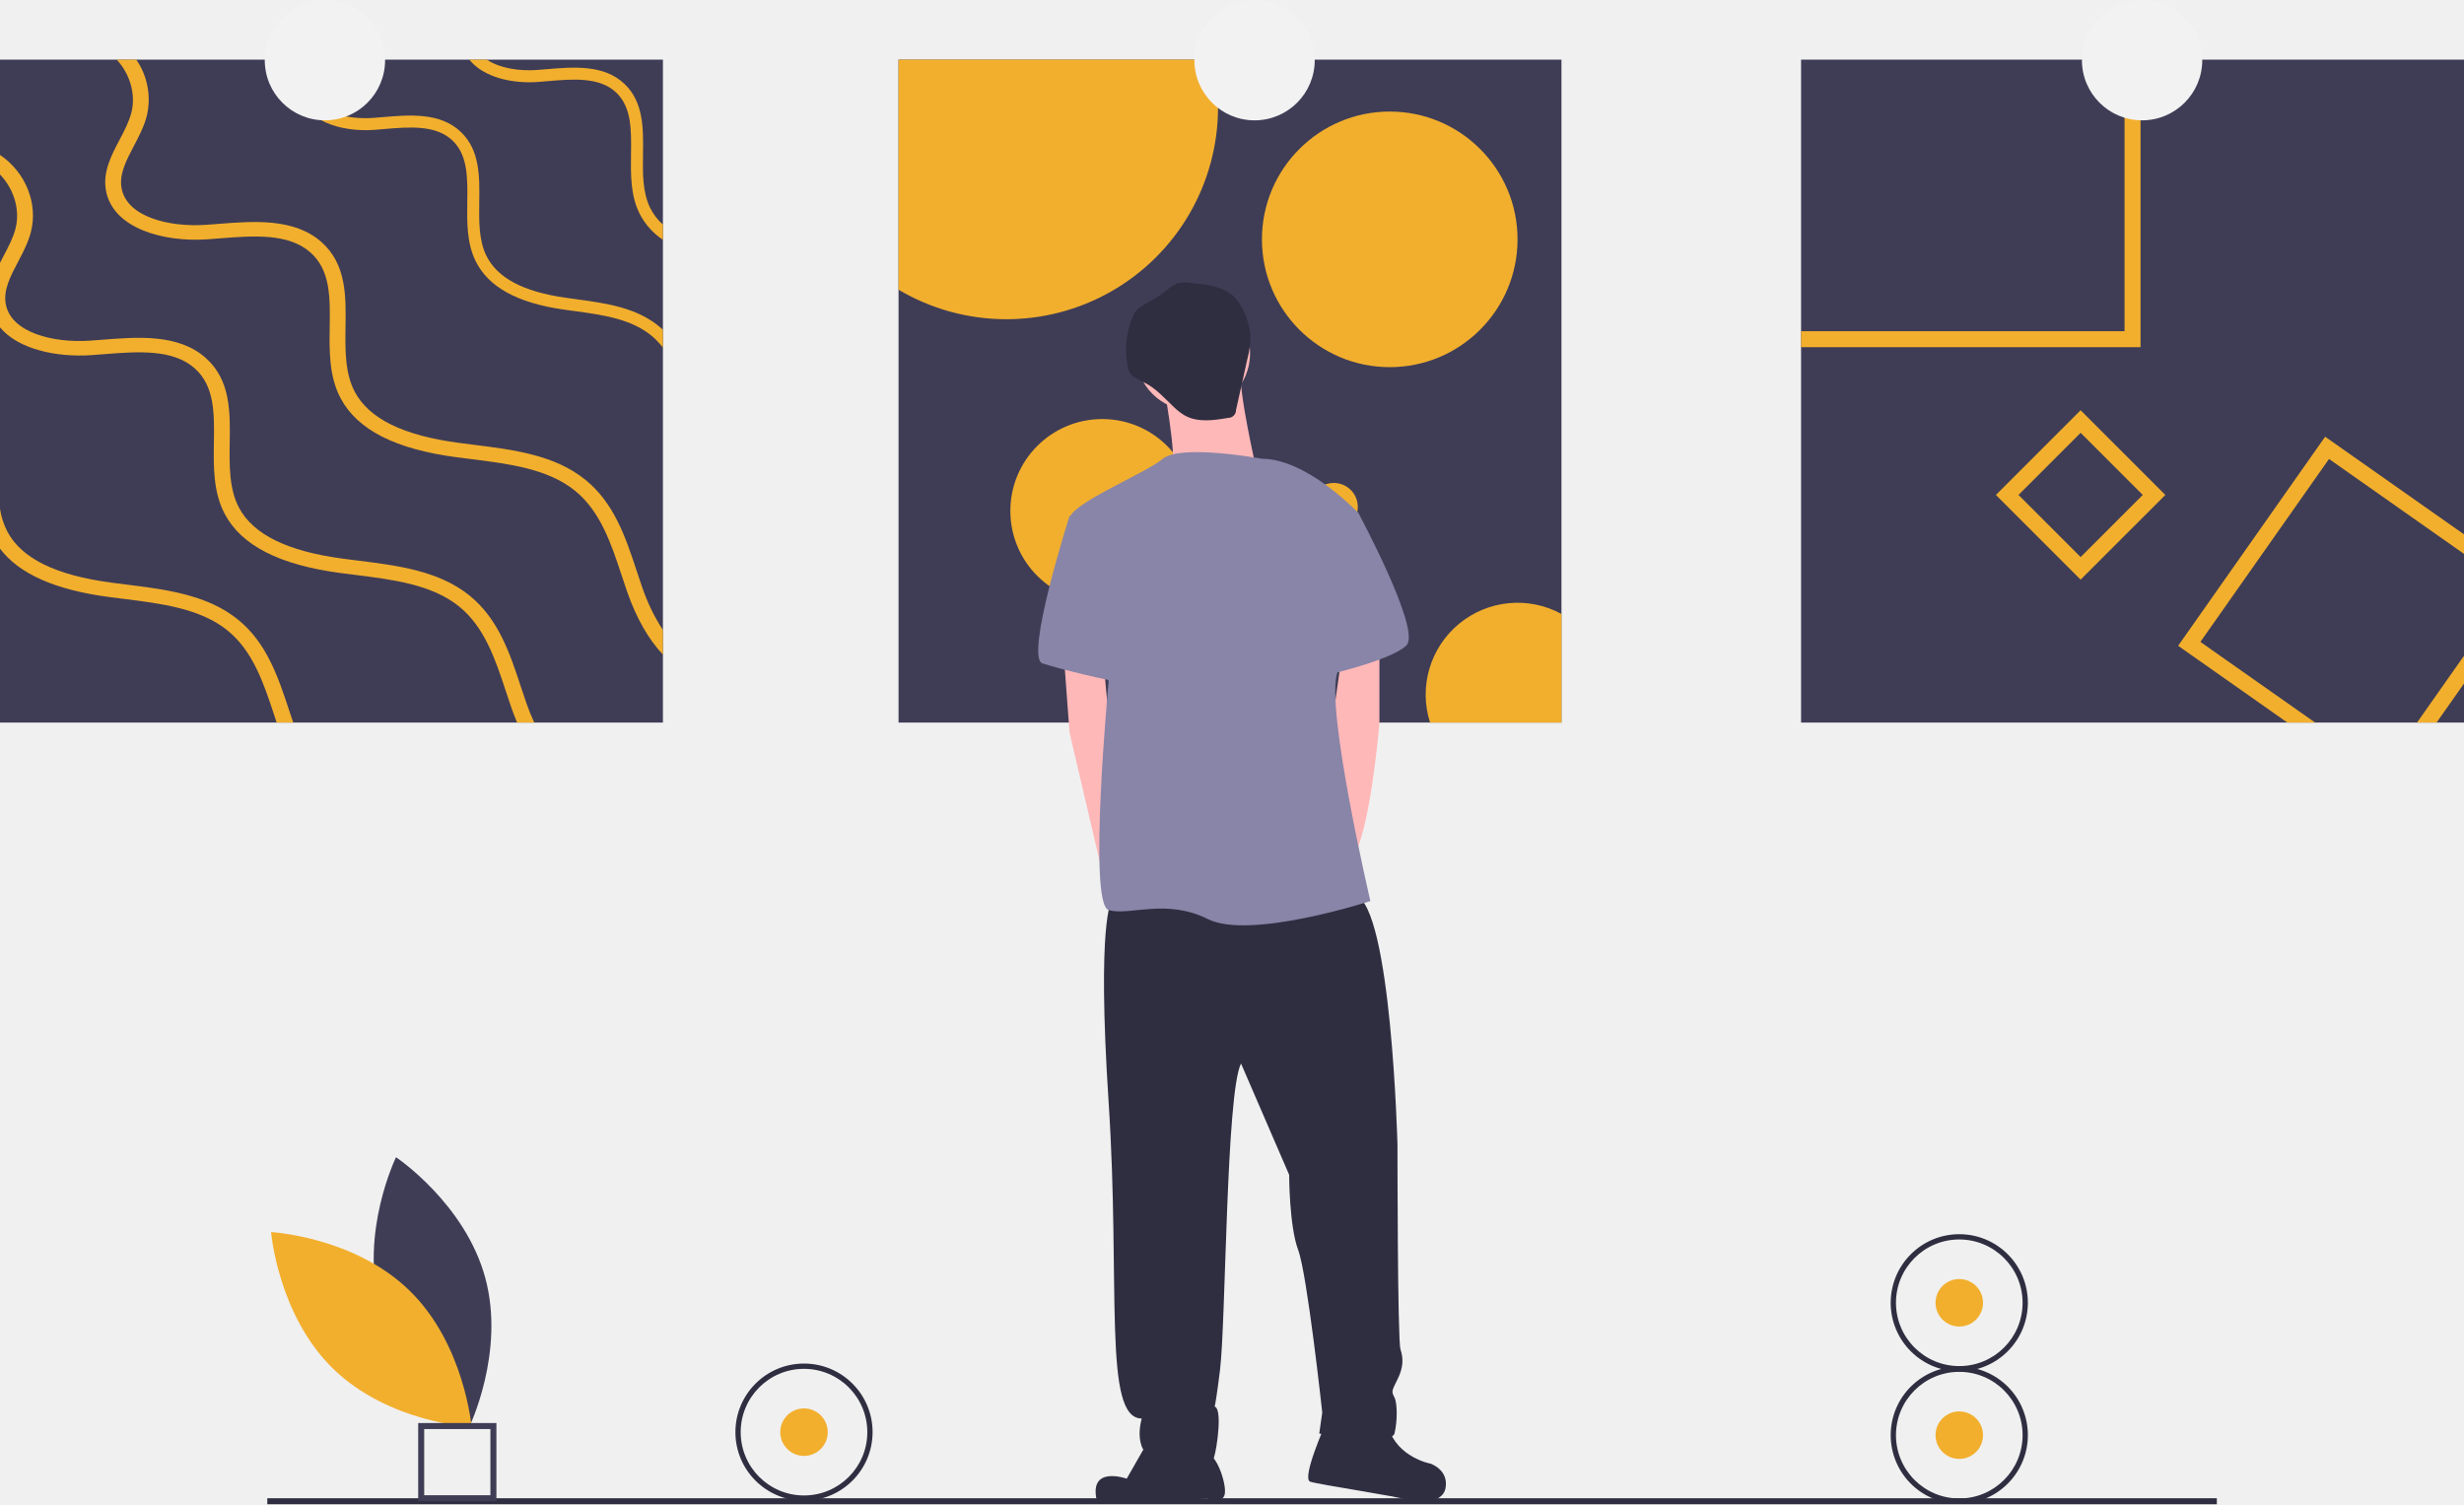
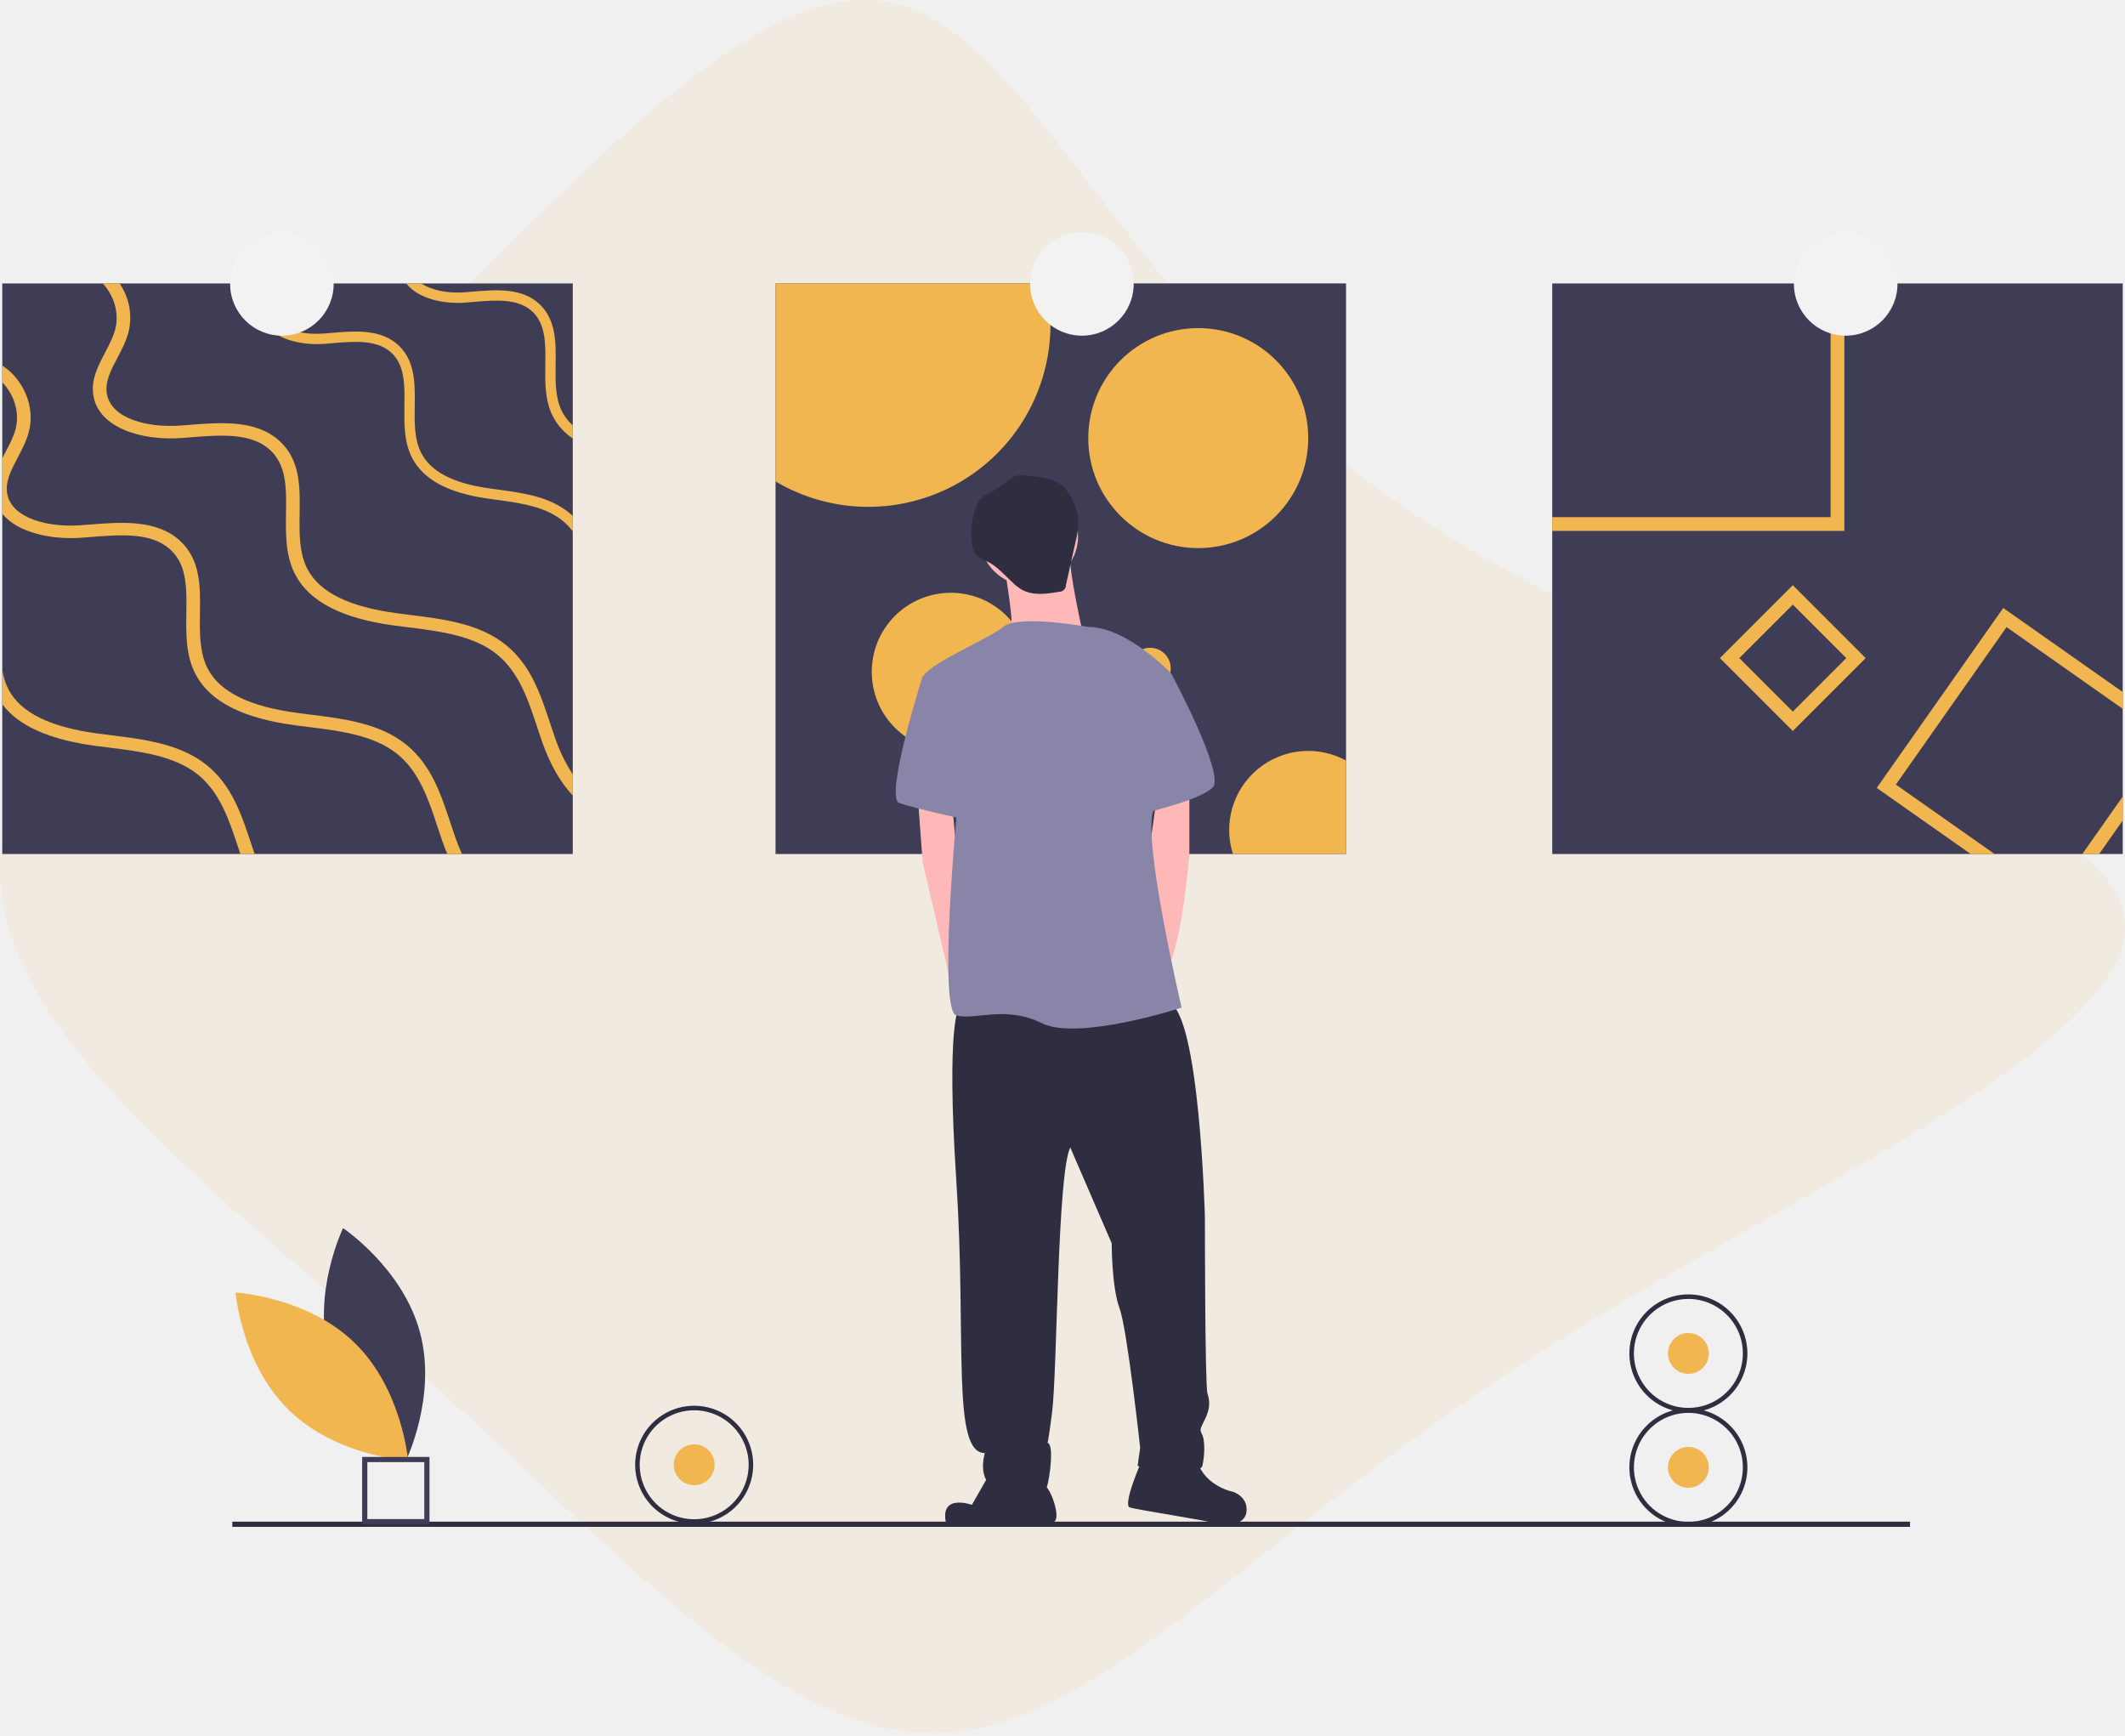
- <svg xmlns="http://www.w3.org/2000/svg" width="1046" height="638.584" viewBox="0 0 1046 638.584" role="img" artist="Katerina Limpitsouni" source="https://undraw.co/">
-   <path d="M238.231,685.353c8.565,31.662,37.903,51.271,37.903,51.271s15.451-31.725,6.886-63.387-37.903-51.271-37.903-51.271S229.666,653.692,238.231,685.353Z" transform="translate(-77 -130.7082)" fill="#3f3d56" />
-   <path d="M250.817,678.549c23.503,22.879,26.374,58.049,26.374,58.049s-35.235-1.924-58.738-24.803-26.374-58.049-26.374-58.049S227.314,655.67,250.817,678.549Z" transform="translate(-77 -130.7082)" fill="#F2AF2D" />
-   <rect x="113.474" y="636.029" width="827.604" height="2.554" fill="#2f2e41" />
-   <path d="M287.733,768.015H254.526V734.808H287.733Zm-30.652-2.554h28.098V737.363H257.081Z" transform="translate(-77 -130.7082)" fill="#3f3d56" />
-   <rect y="25.322" width="281.42" height="281.42" fill="#3f3d56" />
-   <path d="M358.42,226.046V232.505a29.205,29.205,0,0,1-10.036-11.376c-3.747-7.663-3.628-16.495-3.509-25.04.136-10.155.271-19.733-6.171-25.972-7.086-6.849-18.428-5.883-29.396-4.95-1.288.102-2.577.22-3.848.322-11.002.831-23.26-1.95-29.21-9.46H283.674c5.442,3.662,13.766,4.95,21.412,4.374,1.238-.085,2.509-.203,3.781-.305,11.545-.983,24.633-2.102,33.363,6.357,8.036,7.764,7.883,18.92,7.731,29.702-.119,7.951-.22,16.156,3.001,22.734A23.25,23.25,0,0,0,358.42,226.046Z" transform="translate(-77 -130.7082)" fill="#F2AF2D" />
-   <path d="M358.42,270.717v7.561a32.155,32.155,0,0,0-4.137-4.459c-8.748-7.714-21.31-9.409-33.448-11.07-1.577-.204-3.119-.424-4.662-.644-19.683-2.831-31.889-9.595-37.297-20.632-3.747-7.663-3.628-16.495-3.509-25.04.136-10.155.271-19.733-6.171-25.972-7.086-6.849-18.428-5.883-29.396-4.95-1.288.102-2.577.22-3.848.322-14.139,1.068-30.363-3.831-32.584-17.072-.763-4.543.373-8.714,2.051-12.732h5.561c-1.865,4.035-3.255,7.934-2.594,11.884,1.678,10.104,15.275,13.732,27.193,12.833,1.238-.085,2.509-.203,3.781-.305,11.545-.983,24.633-2.102,33.363,6.357,8.036,7.764,7.883,18.92,7.731,29.702-.119,7.951-.22,16.156,3.001,22.734,4.611,9.426,15.546,15.258,33.448,17.835,1.526.22,3.068.441,4.611.644,12.884,1.746,26.226,3.56,36.144,12.291Q358.038,270.336,358.42,270.717Z" transform="translate(-77 -130.7082)" fill="#F2AF2D" />
-   <path d="M358.42,398.17v10.443c-6.12-6.51-11.24-15.444-15.156-26.616-.831-2.373-1.628-4.798-2.424-7.222-4.391-13.274-8.934-26.989-19.75-35.754-11.562-9.358-28.125-11.426-44.146-13.427-2.051-.254-4.103-.509-6.137-.78-25.972-3.442-42.06-11.63-49.198-25.023-4.95-9.307-4.798-20.021-4.645-30.38.186-12.308.373-23.938-8.137-31.499-9.341-8.307-24.311-7.137-38.772-6.001-1.712.136-3.408.271-5.069.39-18.665,1.288-40.077-4.645-42.993-20.7-1.441-7.866,2.238-14.834,5.781-21.581,2.034-3.865,3.967-7.544,4.95-11.325,2.068-7.781-.492-16.546-6.171-22.666h8.307a29.869,29.869,0,0,1,4.391,24.124c-1.17,4.425-3.34,8.561-5.442,12.562-3.238,6.137-6.273,11.935-5.205,17.868,2.238,12.24,20.157,16.648,35.873,15.563,1.644-.119,3.323-.254,5.001-.373,15.224-1.204,32.482-2.543,44.01,7.714,10.596,9.409,10.392,22.937,10.189,36.008-.136,9.646-.288,19.598,3.95,27.583,6.086,11.409,20.53,18.496,44.146,21.632,2.0.271,4.035.526,6.069.78,17.021,2.119,34.601,4.306,47.672,14.902,12.257,9.935,17.089,24.497,21.734,38.585.797,2.407,1.594,4.781,2.407,7.137A80.351,80.351,0,0,0,358.42,398.17Z" transform="translate(-77 -130.7082)" fill="#F2AF2D" />
-   <path d="M77,269.666c7.731,9.358,24.124,12.816,38.822,11.799,1.661-.119,3.357-.254,5.069-.39,14.461-1.136,29.43-2.306,38.772,6.001,8.51,7.561,8.324,19.191,8.137,31.499-.153,10.358-.305,21.073,4.645,30.38,7.137,13.393,23.226,21.581,49.198,25.023,2.034.271,4.086.526,6.137.78,16.021,2,32.584,4.069,44.146,13.427,10.816,8.765,15.359,22.48,19.75,35.754.797,2.424,1.594,4.849,2.424,7.222.763,2.187,1.577,4.272,2.424,6.29h7.256c-1.271-2.763-2.356-5.527-3.289-8.171-.814-2.356-1.611-4.73-2.407-7.137-4.645-14.088-9.477-28.651-21.734-38.585-13.071-10.596-30.651-12.783-47.672-14.902-2.034-.254-4.069-.509-6.069-.78-23.616-3.136-38.059-10.223-44.146-21.632-4.238-7.985-4.086-17.936-3.95-27.583.203-13.071.407-26.599-10.189-36.008-11.528-10.257-28.786-8.917-44.01-7.714-1.678.119-3.357.254-5.001.373-15.715,1.085-33.635-3.323-35.873-15.563-1.068-5.934,1.967-11.731,5.205-17.868,2.102-4.001,4.272-8.137,5.442-12.562,3.187-12.104-2.187-25.514-13.088-32.838v8.307c5.95,6.137,8.663,15.105,6.561,23.073-.983,3.781-2.916,7.459-4.95,11.325-.542,1.034-1.085,2.051-1.611,3.102Z" transform="translate(-77 -130.7082)" fill="#F2AF2D" />
-   <path d="M201.486,437.45h-7.035c-.373-1.102-.729-2.221-1.102-3.34-4.391-13.274-8.934-26.989-19.75-35.754-11.562-9.358-28.125-11.426-44.146-13.427-2.051-.254-4.103-.509-6.137-.78C100.395,381.115,85.154,374.368,77,363.62V346.751a31.994,31.994,0,0,0,3.136,9.663c6.086,11.409,20.53,18.496,44.146,21.632,2.0.271,4.035.526,6.069.78,17.021,2.119,34.601,4.306,47.672,14.902,12.257,9.935,17.089,24.497,21.734,38.585C200.333,434.042,200.893,435.755,201.486,437.45Z" transform="translate(-77 -130.7082)" fill="#F2AF2D" />
-   <rect x="381.442" y="25.322" width="281.42" height="281.42" fill="#3f3d56" />
-   <path d="M594.066,176.374a89.858,89.858,0,0,1-135.624,77.323V156.03H591.744A89.308,89.308,0,0,1,594.066,176.374Z" transform="translate(-77 -130.7082)" fill="#F2AF2D" />
-   <circle cx="589.964" cy="101.61" r="54.25" fill="#F2AF2D" />
-   <circle cx="467.903" cy="216.891" r="38.992" fill="#F2AF2D" />
-   <path d="M739.862,391.338v46.112H684.07a38.995,38.995,0,0,1,55.792-46.112Z" transform="translate(-77 -130.7082)" fill="#F2AF2D" />
-   <circle cx="566.23" cy="215.195" r="10.172" fill="#F2AF2D" />
-   <rect x="764.58" y="25.322" width="281.42" height="281.42" fill="#3f3d56" />
-   <path d="M978.9,156.03V271.31H841.58v6.781H985.681V156.03Z" transform="translate(-77 -130.7082)" fill="#F2AF2D" />
-   <path d="M1111.353,437.45,1123,420.887V409.104l-19.937,28.345Zm-47.299-121.35-62.404,88.749,46.367,32.601h11.782l-48.706-34.245,54.606-77.662L1123,365.84v-8.29Z" transform="translate(-77 -130.7082)" fill="#F2AF2D" />
-   <path d="M960.251,304.86l-35.957,35.957L960.251,376.775l35.957-35.957Zm-26.379,35.957,26.379-26.379,26.379,26.379-26.379,26.379Z" transform="translate(-77 -130.7082)" fill="#F2AF2D" />
-   <circle cx="137.934" cy="25.543" r="25.543" fill="#f2f2f2" />
-   <circle cx="532.579" cy="25.543" r="25.543" fill="#f2f2f2" />
-   <circle cx="909.343" cy="25.543" r="25.543" fill="#f2f2f2" />
-   <circle cx="506.397" cy="150.067" r="24.266" fill="#ffb8b8" />
-   <path d="M570.625,292.27s6.386,33.206,3.832,39.592,35.761-2.554,35.761-2.554-7.663-33.206-6.386-40.869S570.625,292.27,570.625,292.27Z" transform="translate(-77 -130.7082)" fill="#ffb8b8" />
-   <polygon points="451.479 276.507 454.033 310.99 466.71 365.146 470.636 379.957 477.022 356.968 470.636 304.604 468.467 281.029 451.479 276.507" fill="#ffb8b8" />
-   <path d="M662.581,402.106v35.761s-3.832,45.978-11.495,57.473-10.217-45.978-10.217-45.978l6.005-42.147Z" transform="translate(-77 -130.7082)" fill="#ffb8b8" />
-   <path d="M548.913,513.22s-6.386,7.663-1.277,85.57S545.082,732.893,561.685,732.893c0,0-5.109,16.603,8.94,17.88s20.435,2.554,21.712-1.277,3.832-21.712,0-21.712c0,0,0,5.109,2.554-15.326s2.554-117.499,8.94-130.271L624.266,629.442s0,21.712,3.832,31.929,10.217,68.967,10.217,68.967l-1.277,8.94s30.652,5.109,31.929,0,1.277-12.772,0-15.326-1.277-2.554,1.277-7.663,2.554-8.94,1.277-12.772-1.277-86.847-1.277-86.847-2.554-100.896-17.88-106.005S548.913,513.22,548.913,513.22Z" transform="translate(-77 -130.7082)" fill="#2f2e41" />
-   <path d="M565.516,740.556,555.299,758.436s-15.965-5.747-12.772,8.94c27.459,1.916,46.617-.639,46.617-.639s6.386,2.554,7.663-1.277-3.193-17.242-7.024-17.242S565.516,740.556,565.516,740.556Z" transform="translate(-77 -130.7082)" fill="#2f2e41" />
-   <path d="M639.592,735.447s-10.217,22.989-6.386,24.266,38.315,6.386,40.869,7.663,15.326,2.554,16.603-5.109-6.386-10.217-6.386-10.217-14.049-2.554-17.88-15.326S639.592,735.447,639.592,735.447Z" transform="translate(-77 -130.7082)" fill="#2f2e41" />
-   <path d="M612.772,325.476s-34.484-6.386-42.147,0S531.033,344.634,531.033,351.02s16.603,68.967,16.603,68.967-8.94,94.51,0,97.065,24.266-5.109,42.147,3.832,68.967-7.663,68.967-7.663-19.157-81.739-14.049-97.065S653.641,348.465,653.641,348.465,631.929,325.476,612.772,325.476Z" transform="translate(-77 -130.7082)" fill="#8985a8" />
-   <path d="M539.973,347.188l-8.94,2.554s-19.158,60.027-11.495,62.581,29.375,7.663,31.929,7.663S539.973,347.188,539.973,347.188Z" transform="translate(-77 -130.7082)" fill="#8985a8" />
-   <path d="M633.206,340.802l20.435,7.663s26.821,49.81,20.435,56.195-34.484,12.772-34.484,12.772Z" transform="translate(-77 -130.7082)" fill="#8985a8" />
-   <path d="M582.66,250.803a13.716,13.716,0,0,0-6.07.268,15.828,15.828,0,0,0-4.314,2.83,50.492,50.492,0,0,1-7.376,4.887c-2.07,1.123-4.294,2.163-5.739,4.023a12.211,12.211,0,0,0-1.62,3.066,36.74,36.74,0,0,0-1.932,19.996,9.191,9.191,0,0,0,.851,2.746c1.327,2.446,4.259,3.409,6.729,4.691,4.689,2.434,8.243,6.533,12.089,10.155a23.634,23.634,0,0,0,4.777,3.681c5.487,2.991,12.193,2.016,18.352.958a3.307,3.307,0,0,0,3.301-3.339l4.862-21.866a35.673,35.673,0,0,0,1.246-9.944c-.339-5.308-3.213-12.661-7.108-16.431C596.168,252.13,588.593,251.431,582.66,250.803Z" transform="translate(-77 -130.7082)" fill="#2f2e41" />
-   <circle cx="341.31" cy="607.969" r="10.079" fill="#F2AF2D" />
-   <path d="M418.31,767.793a29.116,29.116,0,1,1,29.116-29.116A29.149,29.149,0,0,1,418.31,767.793Zm0-55.992a26.876,26.876,0,1,0,26.876,26.876A26.907,26.907,0,0,0,418.31,711.801Z" transform="translate(-77 -130.7082)" fill="#2f2e41" />
-   <circle cx="831.742" cy="609.246" r="10.079" fill="#F2AF2D" />
-   <path d="M908.742,769.07a29.116,29.116,0,1,1,29.116-29.116A29.149,29.149,0,0,1,908.742,769.07Zm0-55.992a26.876,26.876,0,1,0,26.876,26.876A26.907,26.907,0,0,0,908.742,713.078Z" transform="translate(-77 -130.7082)" fill="#2f2e41" />
-   <circle cx="831.742" cy="553.051" r="10.079" fill="#F2AF2D" />
-   <path d="M908.742,712.875a29.116,29.116,0,1,1,29.116-29.116A29.149,29.149,0,0,1,908.742,712.875Zm0-55.992a26.876,26.876,0,1,0,26.876,26.876A26.907,26.907,0,0,0,908.742,656.883Z" transform="translate(-77 -130.7082)" fill="#2f2e41" />
+ <svg xmlns="http://www.w3.org/2000/svg" width="180" height="147" viewBox="0 0 180 147" fill="none">
+   <path d="M118.334 42.556C140.833 58.278 177.427 66.546 179.867 77.253C182.306 88.096 150.727 101.243 128.363 115.881C105.865 130.518 92.718 146.647 79.3 146.783C65.882 147.054 52.328 131.332 35.929 116.558C19.665 101.921 0.554 88.367 0.012 74.271C-0.53 60.176 17.496 45.538 33.76 29.816C50.16 14.094 64.798 -2.848 76.183 0.405C87.703 3.522 95.971 26.834 118.334 42.556Z" fill="#F1B650" fill-opacity="0.1" />
+   <g clip-path="url(#clip0_184_813)">
+     <path d="M27.878 114.897C29.349 120.334 34.387 123.701 34.387 123.701C34.387 123.701 37.04 118.253 35.569 112.816C34.098 107.379 29.061 104.012 29.061 104.012C29.061 104.012 26.408 109.46 27.878 114.897Z" fill="#3F3D56" />
+     <path d="M30.04 113.728C34.075 117.657 34.568 123.696 34.568 123.696C34.568 123.696 28.518 123.366 24.482 119.437C20.446 115.509 19.953 109.469 19.953 109.469C19.953 109.469 26.004 109.8 30.04 113.728Z" fill="#F1B650" />
+     <path d="M161.791 128.872H19.678V129.31H161.791V128.872Z" fill="#2F2E41" />
+     <path d="M36.379 129.091H30.677V123.389H36.379V129.091ZM31.115 128.652H35.94V123.828H31.115V128.652Z" fill="#3F3D56" />
+     <path d="M48.517 24.003H0.192V72.328H48.517V24.003Z" fill="#3F3D56" />
+     <path d="M48.517 36.026V37.135C47.78 36.647 47.186 35.974 46.793 35.182C46.15 33.866 46.17 32.349 46.191 30.882C46.214 29.139 46.237 27.494 45.131 26.422C43.914 25.246 41.967 25.412 40.083 25.572C39.862 25.59 39.641 25.61 39.422 25.628C37.533 25.77 35.428 25.293 34.407 24.003H35.682C36.616 24.632 38.045 24.853 39.358 24.754C39.571 24.74 39.789 24.719 40.008 24.702C41.99 24.533 44.237 24.341 45.737 25.794C47.117 27.127 47.09 29.042 47.064 30.894C47.044 32.259 47.026 33.668 47.579 34.798C47.809 35.264 48.127 35.682 48.517 36.026Z" fill="#F1B650" />
+     <path d="M48.517 43.697V44.995C48.305 44.718 48.067 44.462 47.806 44.23C46.304 42.905 44.147 42.614 42.063 42.329C41.792 42.294 41.527 42.256 41.262 42.218C37.883 41.732 35.786 40.57 34.858 38.675C34.215 37.359 34.235 35.843 34.255 34.376C34.279 32.632 34.302 30.987 33.196 29.916C31.979 28.74 30.031 28.906 28.148 29.066C27.927 29.083 27.705 29.104 27.487 29.121C25.059 29.304 22.273 28.463 21.892 26.189C21.761 25.409 21.956 24.693 22.244 24.003H23.199C22.879 24.696 22.64 25.366 22.753 26.044C23.042 27.779 25.376 28.402 27.423 28.248C27.635 28.233 27.854 28.213 28.072 28.195C30.055 28.026 32.302 27.834 33.801 29.287C35.181 30.62 35.155 32.536 35.129 34.387C35.108 35.752 35.091 37.161 35.644 38.291C36.436 39.91 38.313 40.911 41.387 41.353C41.649 41.391 41.914 41.429 42.179 41.464C44.392 41.764 46.683 42.075 48.386 43.575C48.429 43.612 48.473 43.653 48.517 43.697Z" fill="#F1B650" />
+     <path d="M48.517 65.583V67.376C47.466 66.258 46.587 64.724 45.914 62.805C45.772 62.398 45.635 61.982 45.498 61.565C44.744 59.286 43.964 56.931 42.106 55.426C40.121 53.819 37.277 53.464 34.526 53.12C34.174 53.077 33.822 53.033 33.472 52.986C29.012 52.395 26.25 50.989 25.024 48.69C24.174 47.091 24.2 45.251 24.227 43.473C24.259 41.359 24.291 39.362 22.829 38.064C21.225 36.638 18.655 36.838 16.171 37.033C15.877 37.057 15.586 37.08 15.301 37.1C12.096 37.322 8.419 36.303 7.918 33.546C7.671 32.195 8.303 30.999 8.911 29.84C9.26 29.176 9.592 28.545 9.761 27.895C10.116 26.559 9.677 25.054 8.702 24.003H10.128C10.54 24.601 10.82 25.279 10.95 25.994C11.08 26.708 11.056 27.441 10.882 28.146C10.681 28.906 10.309 29.616 9.947 30.303C9.391 31.357 8.87 32.352 9.054 33.371C9.438 35.473 12.515 36.23 15.214 36.044C15.496 36.023 15.784 36 16.073 35.98C18.687 35.773 21.65 35.543 23.63 37.304C25.449 38.92 25.414 41.243 25.379 43.487C25.356 45.144 25.33 46.853 26.058 48.224C27.103 50.183 29.583 51.4 33.638 51.938C33.982 51.985 34.331 52.029 34.68 52.072C37.603 52.436 40.622 52.812 42.866 54.631C44.971 56.337 45.801 58.838 46.598 61.257C46.735 61.67 46.872 62.078 47.012 62.482C47.382 63.575 47.887 64.616 48.517 65.583Z" fill="#F1B650" />
+     <path d="M0.192 43.516C1.52 45.123 4.335 45.717 6.859 45.543C7.144 45.522 7.435 45.499 7.729 45.476C10.212 45.281 12.783 45.08 14.387 46.506C15.848 47.804 15.816 49.801 15.784 51.915C15.758 53.694 15.732 55.533 16.582 57.132C17.808 59.431 20.57 60.837 25.03 61.428C25.379 61.475 25.732 61.519 26.084 61.562C28.835 61.906 31.679 62.261 33.664 63.868C35.522 65.373 36.302 67.728 37.056 70.007C37.193 70.424 37.329 70.84 37.472 71.248C37.603 71.623 37.743 71.981 37.888 72.328H39.134C38.916 71.853 38.73 71.379 38.569 70.924C38.43 70.52 38.293 70.112 38.156 69.699C37.358 67.28 36.529 64.779 34.424 63.073C32.18 61.254 29.161 60.878 26.238 60.514C25.889 60.471 25.539 60.427 25.196 60.38C21.141 59.842 18.66 58.625 17.615 56.666C16.888 55.295 16.914 53.586 16.937 51.93C16.972 49.685 17.007 47.362 15.188 45.746C13.208 43.985 10.245 44.215 7.63 44.422C7.342 44.442 7.054 44.465 6.771 44.486C4.073 44.672 0.996 43.915 0.612 41.813C0.428 40.795 0.949 39.799 1.505 38.745C1.866 38.058 2.239 37.348 2.44 36.588C2.987 34.51 2.064 32.207 0.192 30.949V32.376C1.214 33.429 1.68 34.969 1.319 36.338C1.15 36.987 0.818 37.619 0.469 38.282C0.376 38.46 0.283 38.635 0.192 38.815L0.192 43.516Z" fill="#F1B650" />
+     <path d="M21.569 72.328H20.36C20.297 72.138 20.235 71.946 20.171 71.754C19.417 69.475 18.637 67.12 16.78 65.615C14.794 64.008 11.95 63.653 9.199 63.309C8.847 63.265 8.495 63.222 8.146 63.175C4.21 62.654 1.593 61.495 0.192 59.65V56.753C0.282 57.332 0.464 57.892 0.731 58.413C1.776 60.372 4.256 61.589 8.311 62.127C8.655 62.174 9.004 62.217 9.354 62.261C12.276 62.625 15.295 63.001 17.54 64.82C19.644 66.526 20.474 69.026 21.272 71.446C21.371 71.743 21.467 72.037 21.569 72.328Z" fill="#F1B650" />
+     <path d="M114.017 24.003H65.692V72.328H114.017V24.003Z" fill="#3F3D56" />
+     <path d="M88.981 27.497C88.981 30.219 88.26 32.893 86.893 35.247C85.525 37.601 83.558 39.552 81.193 40.9C78.828 42.248 76.148 42.947 73.426 42.925C70.703 42.903 68.035 42.161 65.692 40.774V24.003H88.582C88.849 25.149 88.983 26.321 88.981 27.497Z" fill="#F1B650" />
+     <path d="M101.499 46.419C106.644 46.419 110.814 42.248 110.814 37.103C110.814 31.958 106.644 27.788 101.499 27.788C96.354 27.788 92.183 31.958 92.183 37.103C92.183 42.248 96.354 46.419 101.499 46.419Z" fill="#F1B650" />
+     <path d="M80.539 63.594C84.237 63.594 87.234 60.597 87.234 56.899C87.234 53.201 84.237 50.203 80.539 50.203C76.841 50.203 73.843 53.201 73.843 56.899C73.843 60.597 76.841 63.594 80.539 63.594Z" fill="#F1B650" />
+     <path d="M114.017 64.409V72.328H104.436C104.029 71.054 104.013 69.688 104.39 68.405C104.766 67.122 105.518 65.981 106.549 65.129C107.58 64.277 108.842 63.754 110.173 63.625C111.503 63.497 112.842 63.77 114.017 64.409Z" fill="#F1B650" />
+     <path d="M97.423 58.354C98.388 58.354 99.17 57.572 99.17 56.608C99.17 55.643 98.388 54.861 97.423 54.861C96.459 54.861 95.677 55.643 95.677 56.608C95.677 57.572 96.459 58.354 97.423 58.354Z" fill="#F1B650" />
+     <path d="M179.808 24.003H131.483V72.328H179.808V24.003Z" fill="#3F3D56" />
+     <path d="M155.063 24.003V43.799H131.483V44.963H156.228V24.003H155.063Z" fill="#F1B650" />
+     <path d="M177.808 72.328L179.808 69.484V67.46L176.384 72.328H177.808ZM169.686 51.49L158.97 66.73L166.932 72.328H168.955L160.591 66.447L169.968 53.111L179.808 60.031V58.608L169.686 51.49Z" fill="#F1B650" />
+     <path d="M151.861 49.56L145.687 55.734L151.861 61.909L158.035 55.734L151.861 49.56ZM147.331 55.734L151.861 51.205L156.391 55.734L151.861 60.264L147.331 55.734Z" fill="#F1B650" />
+     <path d="M23.878 28.428C26.3 28.428 28.264 26.464 28.264 24.041C28.264 21.619 26.3 19.655 23.878 19.655C21.456 19.655 19.492 21.619 19.492 24.041C19.492 26.464 21.456 28.428 23.878 28.428Z" fill="#F2F2F2" />
+     <path d="M91.645 28.428C94.067 28.428 96.031 26.464 96.031 24.041C96.031 21.619 94.067 19.655 91.645 19.655C89.222 19.655 87.259 21.619 87.259 24.041C87.259 26.464 89.222 28.428 91.645 28.428Z" fill="#F2F2F2" />
+     <path d="M156.341 28.428C158.764 28.428 160.728 26.464 160.728 24.041C160.728 21.619 158.764 19.655 156.341 19.655C153.919 19.655 151.955 21.619 151.955 24.041C151.955 26.464 153.919 28.428 156.341 28.428Z" fill="#F2F2F2" />
+     <path d="M87.149 49.591C89.45 49.591 91.316 47.725 91.316 45.424C91.316 43.123 89.45 41.257 87.149 41.257C84.848 41.257 82.982 43.123 82.982 45.424C82.982 47.725 84.848 49.591 87.149 49.591Z" fill="#FFB8B8" />
+     <path d="M84.956 47.398C84.956 47.398 86.052 53.1 85.614 54.197C85.175 55.293 91.754 53.758 91.754 53.758C91.754 53.758 90.439 48.056 90.658 46.74C90.877 45.424 84.956 47.398 84.956 47.398Z" fill="#FFB8B8" />
+     <path d="M77.719 67.136L78.157 73.057L80.334 82.357L81.008 84.9L82.105 80.952L81.008 71.961L80.636 67.912L77.719 67.136Z" fill="#FFB8B8" />
+     <path d="M100.746 66.258V72.399C100.746 72.399 100.088 80.294 98.772 82.268C97.457 84.242 97.018 74.373 97.018 74.373L98.049 67.136L100.746 66.258Z" fill="#FFB8B8" />
+     <path d="M81.228 85.339C81.228 85.339 80.131 86.654 81.008 100.032C81.885 113.41 80.57 123.06 83.421 123.06C83.421 123.06 82.543 125.911 84.956 126.13C87.368 126.35 88.465 126.569 88.684 125.911C88.903 125.253 89.342 122.183 88.684 122.183C88.684 122.183 88.684 123.06 89.123 119.551C89.561 116.042 89.561 99.374 90.658 97.181L94.167 105.296C94.167 105.296 94.167 109.024 94.825 110.779C95.483 112.533 96.579 122.621 96.579 122.621L96.36 124.156C96.36 124.156 101.623 125.034 101.843 124.156C102.062 123.279 102.062 121.963 101.843 121.525C101.623 121.086 101.623 121.086 102.062 120.209C102.501 119.332 102.501 118.674 102.281 118.016C102.062 117.358 102.062 103.103 102.062 103.103C102.062 103.103 101.623 85.777 98.992 84.9C96.36 84.023 81.228 85.339 81.228 85.339Z" fill="#2F2E41" />
+     <path d="M84.079 124.376L82.324 127.446C82.324 127.446 79.583 126.459 80.131 128.981C84.846 129.31 88.136 128.872 88.136 128.872C88.136 128.872 89.232 129.31 89.452 128.652C89.671 127.994 88.903 125.692 88.246 125.692C87.588 125.692 84.079 124.376 84.079 124.376Z" fill="#2F2E41" />
+     <path d="M96.799 123.499C96.799 123.499 95.044 127.446 95.702 127.665C96.36 127.885 102.281 128.762 102.72 128.981C103.159 129.201 105.352 129.42 105.571 128.104C105.79 126.788 104.474 126.35 104.474 126.35C104.474 126.35 102.062 125.911 101.404 123.718C100.746 121.525 96.799 123.499 96.799 123.499Z" fill="#2F2E41" />
+     <path d="M92.193 53.1C92.193 53.1 86.272 52.003 84.956 53.1C83.64 54.197 78.157 56.39 78.157 57.486C78.157 58.583 81.008 69.329 81.008 69.329C81.008 69.329 79.473 85.558 81.008 85.996C82.543 86.435 85.175 85.119 88.246 86.654C91.316 88.19 100.088 85.338 100.088 85.338C100.088 85.338 96.799 71.303 97.676 68.671C98.553 66.039 99.211 57.047 99.211 57.047C99.211 57.047 95.483 53.1 92.193 53.1Z" fill="#8985A8" />
+     <path d="M79.692 56.828L78.157 57.267C78.157 57.267 74.868 67.575 76.183 68.013C77.499 68.452 81.228 69.329 81.666 69.329C82.105 69.329 79.692 56.828 79.692 56.828Z" fill="#8985A8" />
+     <path d="M95.702 55.732L99.211 57.048C99.211 57.048 103.817 65.601 102.72 66.697C101.623 67.794 96.799 68.89 96.799 68.89L95.702 55.732Z" fill="#8985A8" />
+     <path d="M87.022 40.277C86.676 40.215 86.32 40.23 85.98 40.323C85.708 40.444 85.458 40.608 85.239 40.809C84.842 41.126 84.419 41.406 83.973 41.648C83.617 41.841 83.235 42.02 82.987 42.339C82.87 42.501 82.776 42.678 82.709 42.866C82.282 43.957 82.167 45.146 82.377 46.299C82.401 46.463 82.45 46.622 82.523 46.771C82.751 47.191 83.255 47.356 83.679 47.576C84.484 47.994 85.094 48.698 85.755 49.32C86 49.565 86.276 49.778 86.575 49.952C87.517 50.466 88.669 50.298 89.726 50.117C89.801 50.117 89.876 50.102 89.945 50.073C90.014 50.044 90.076 50.001 90.129 49.948C90.182 49.895 90.224 49.832 90.252 49.762C90.28 49.693 90.294 49.618 90.293 49.543L91.128 45.789C91.279 45.232 91.351 44.657 91.342 44.081C91.284 43.17 90.79 41.907 90.121 41.26C89.342 40.505 88.041 40.385 87.022 40.277Z" fill="#2F2E41" />
+     <path d="M58.801 125.784C59.757 125.784 60.532 125.009 60.532 124.053C60.532 123.097 59.757 122.323 58.801 122.323C57.845 122.323 57.07 123.097 57.07 124.053C57.07 125.009 57.845 125.784 58.801 125.784Z" fill="#F1B650" />
+     <path d="M58.801 129.053C57.812 129.053 56.845 128.76 56.023 128.21C55.201 127.661 54.56 126.88 54.182 125.967C53.803 125.053 53.704 124.048 53.897 123.078C54.09 122.108 54.566 121.217 55.266 120.518C55.965 119.819 56.856 119.343 57.825 119.15C58.795 118.957 59.801 119.056 60.714 119.434C61.628 119.813 62.409 120.453 62.958 121.276C63.507 122.098 63.801 123.064 63.801 124.053C63.799 125.379 63.272 126.65 62.335 127.587C61.397 128.524 60.126 129.051 58.801 129.053ZM58.801 119.438C57.888 119.438 56.996 119.709 56.237 120.216C55.478 120.723 54.886 121.444 54.537 122.287C54.188 123.13 54.096 124.058 54.275 124.954C54.453 125.849 54.892 126.671 55.538 127.317C56.183 127.962 57.005 128.402 57.901 128.58C58.796 128.758 59.724 128.666 60.567 128.317C61.41 127.968 62.131 127.376 62.638 126.617C63.145 125.858 63.416 124.966 63.416 124.053C63.415 122.83 62.928 121.657 62.063 120.791C61.197 119.926 60.025 119.44 58.801 119.438Z" fill="#2F2E41" />
+     <path d="M143.016 126.003C143.972 126.003 144.747 125.228 144.747 124.273C144.747 123.317 143.972 122.542 143.016 122.542C142.06 122.542 141.285 123.317 141.285 124.273C141.285 125.228 142.06 126.003 143.016 126.003Z" fill="#F1B650" />
+     <path d="M143.016 129.272C142.027 129.272 141.061 128.979 140.238 128.43C139.416 127.88 138.775 127.099 138.397 126.186C138.018 125.272 137.919 124.267 138.112 123.297C138.305 122.327 138.781 121.436 139.481 120.737C140.18 120.038 141.071 119.562 142.041 119.369C143.01 119.176 144.016 119.275 144.929 119.653C145.843 120.032 146.624 120.673 147.173 121.495C147.722 122.317 148.016 123.284 148.016 124.273C148.014 125.598 147.487 126.869 146.55 127.806C145.612 128.743 144.342 129.271 143.016 129.272ZM143.016 119.657C142.103 119.657 141.211 119.928 140.452 120.435C139.693 120.942 139.102 121.663 138.752 122.506C138.403 123.35 138.312 124.278 138.49 125.173C138.668 126.068 139.107 126.89 139.753 127.536C140.398 128.181 141.22 128.621 142.116 128.799C143.011 128.977 143.939 128.886 144.782 128.536C145.625 128.187 146.346 127.595 146.853 126.837C147.36 126.078 147.631 125.185 147.631 124.273C147.63 123.049 147.143 121.876 146.278 121.011C145.413 120.146 144.24 119.659 143.016 119.657Z" fill="#2F2E41" />
+     <path d="M143.016 116.354C143.972 116.354 144.747 115.579 144.747 114.623C144.747 113.667 143.972 112.892 143.016 112.892C142.06 112.892 141.285 113.667 141.285 114.623C141.285 115.579 142.06 116.354 143.016 116.354Z" fill="#F1B650" />
+     <path d="M143.016 119.623C142.027 119.623 141.061 119.329 140.238 118.78C139.416 118.231 138.775 117.45 138.397 116.536C138.018 115.623 137.919 114.617 138.112 113.647C138.305 112.678 138.781 111.787 139.481 111.088C140.18 110.388 141.071 109.912 142.041 109.719C143.01 109.526 144.016 109.625 144.929 110.004C145.843 110.382 146.624 111.023 147.173 111.845C147.722 112.667 148.016 113.634 148.016 114.623C148.014 115.948 147.487 117.219 146.55 118.157C145.612 119.094 144.342 119.621 143.016 119.623ZM143.016 110.008C142.103 110.008 141.211 110.278 140.452 110.786C139.693 111.293 139.102 112.013 138.752 112.857C138.403 113.7 138.312 114.628 138.49 115.523C138.668 116.418 139.107 117.241 139.753 117.886C140.398 118.532 141.22 118.971 142.116 119.149C143.011 119.327 143.939 119.236 144.782 118.887C145.625 118.537 146.346 117.946 146.853 117.187C147.36 116.428 147.631 115.536 147.631 114.623C147.63 113.399 147.143 112.226 146.278 111.361C145.413 110.496 144.24 110.009 143.016 110.008Z" fill="#2F2E41" />
+   </g>
+   <defs>
+     <clipPath id="clip0_184_813">
+       <rect width="179.615" height="109.655" fill="white" transform="translate(0.19239 19.6552)" />
+     </clipPath>
+   </defs>
</svg>
